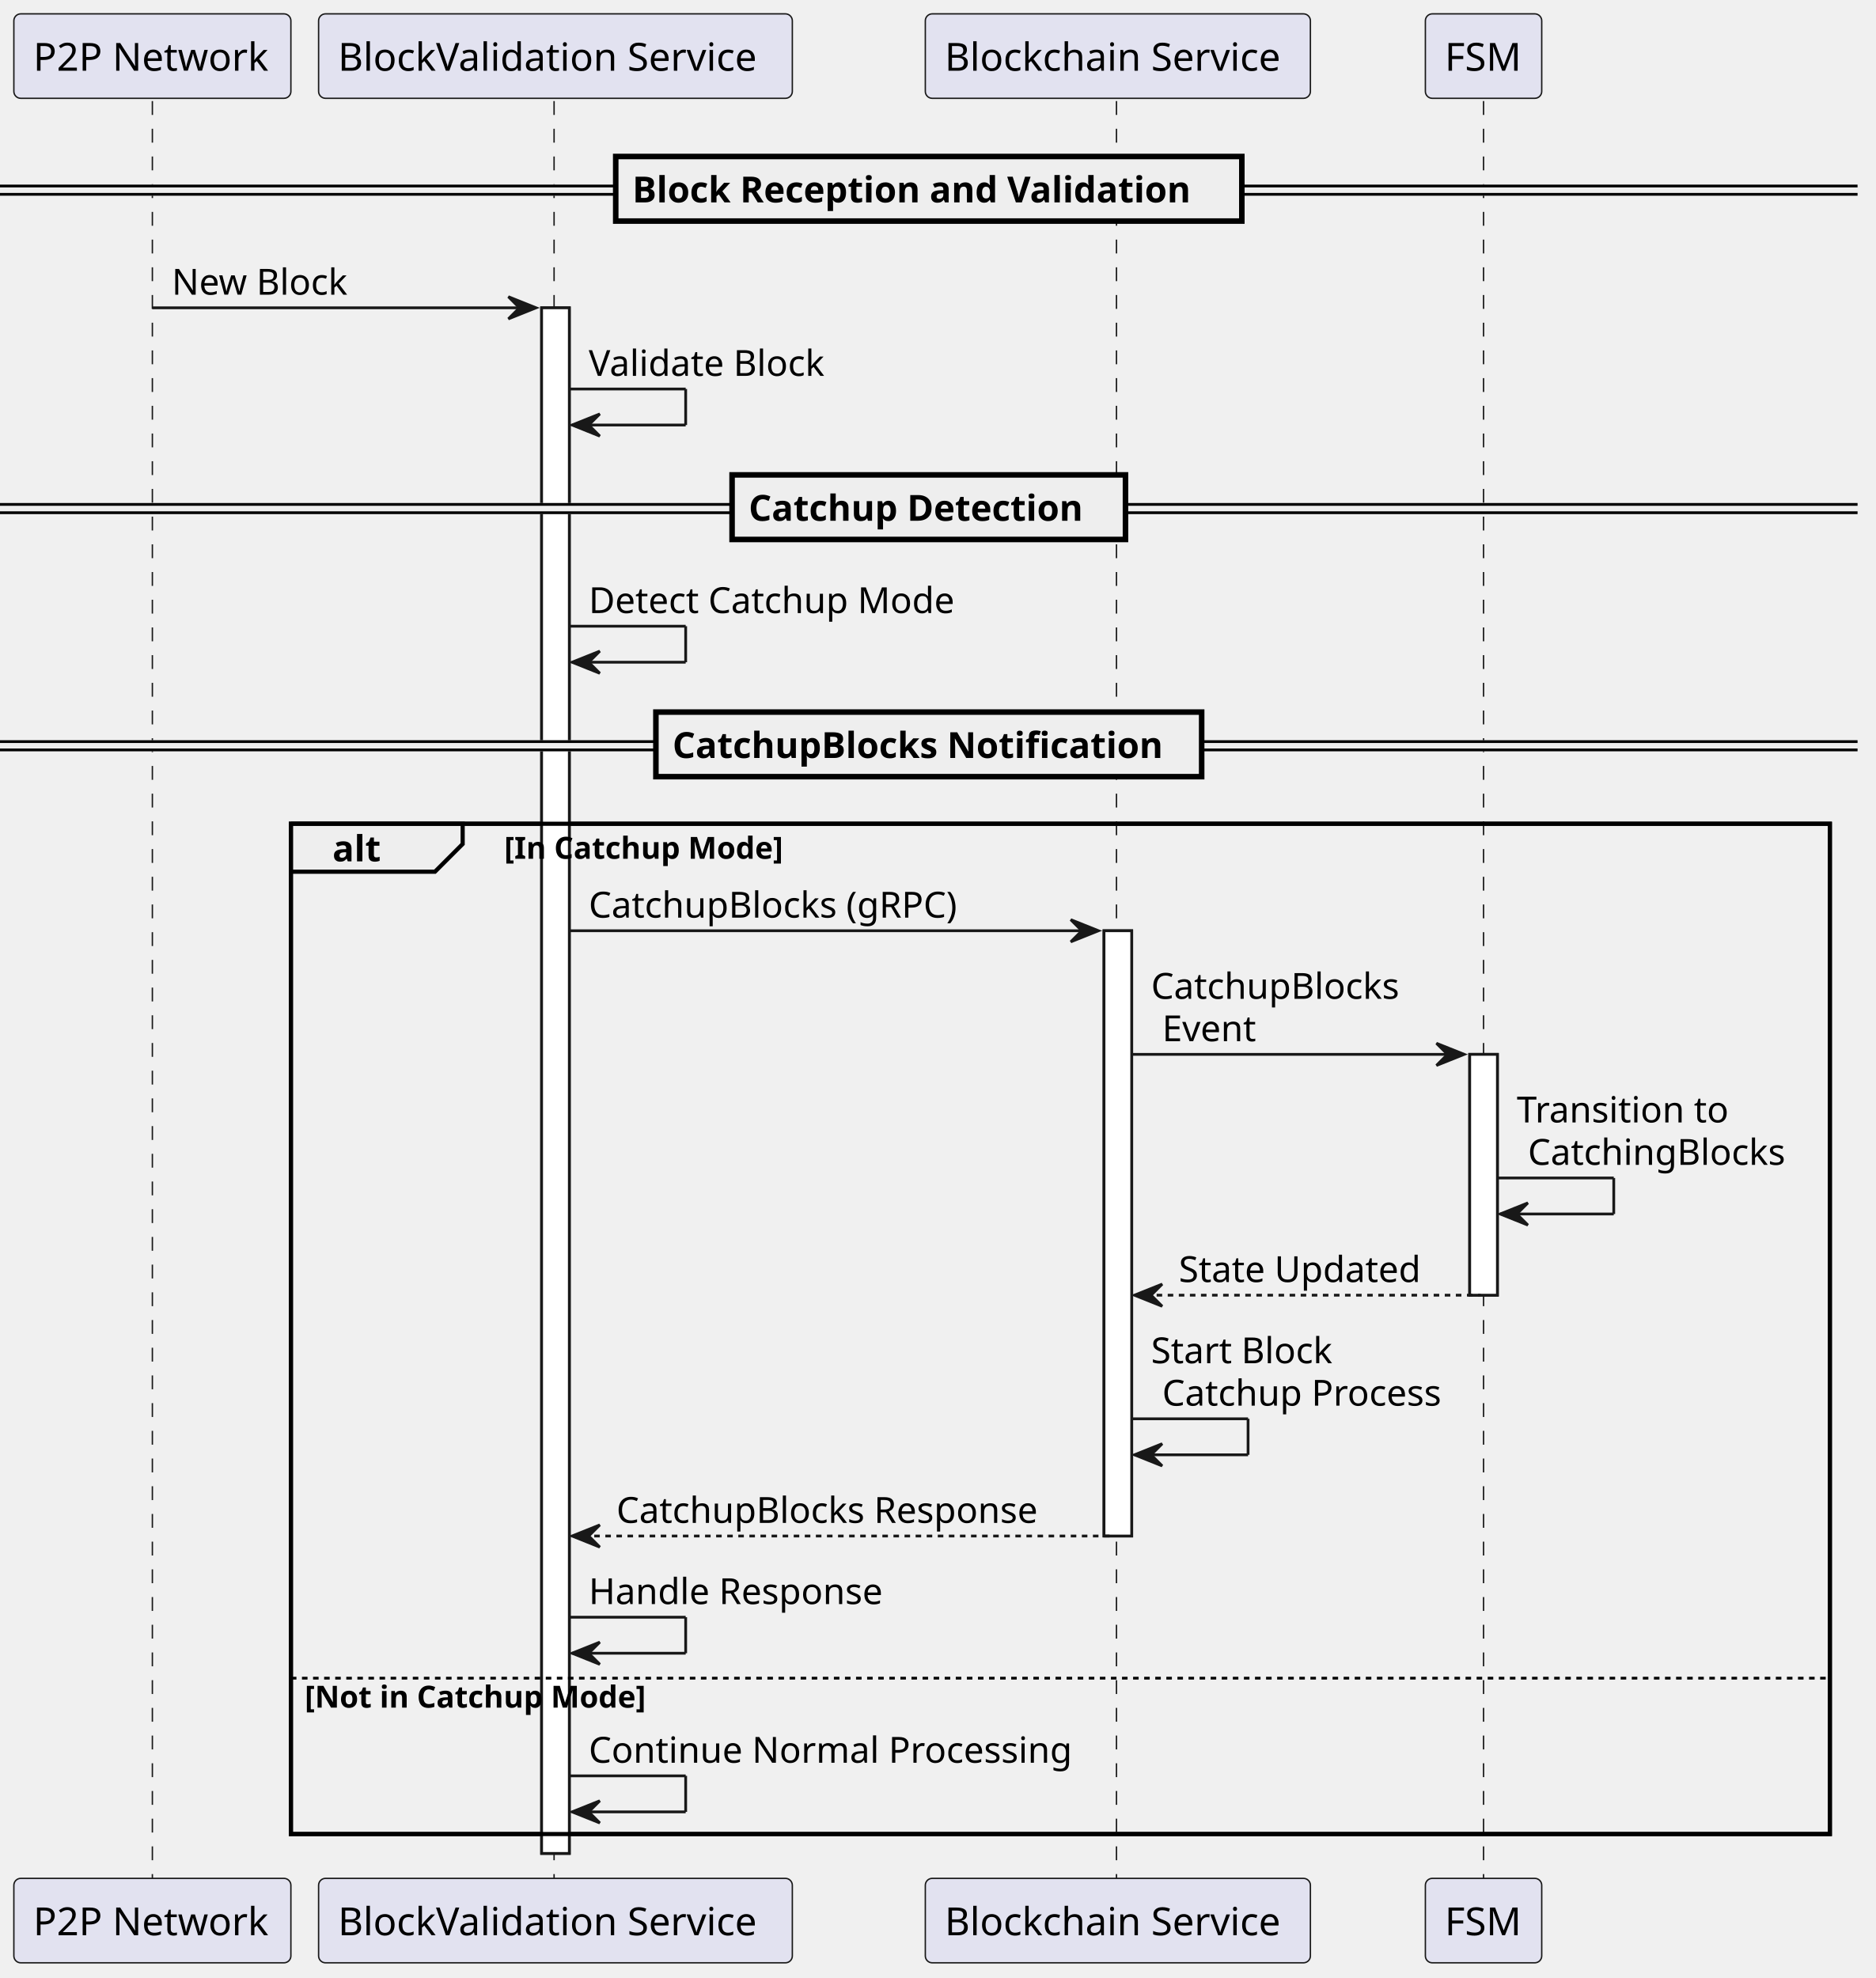
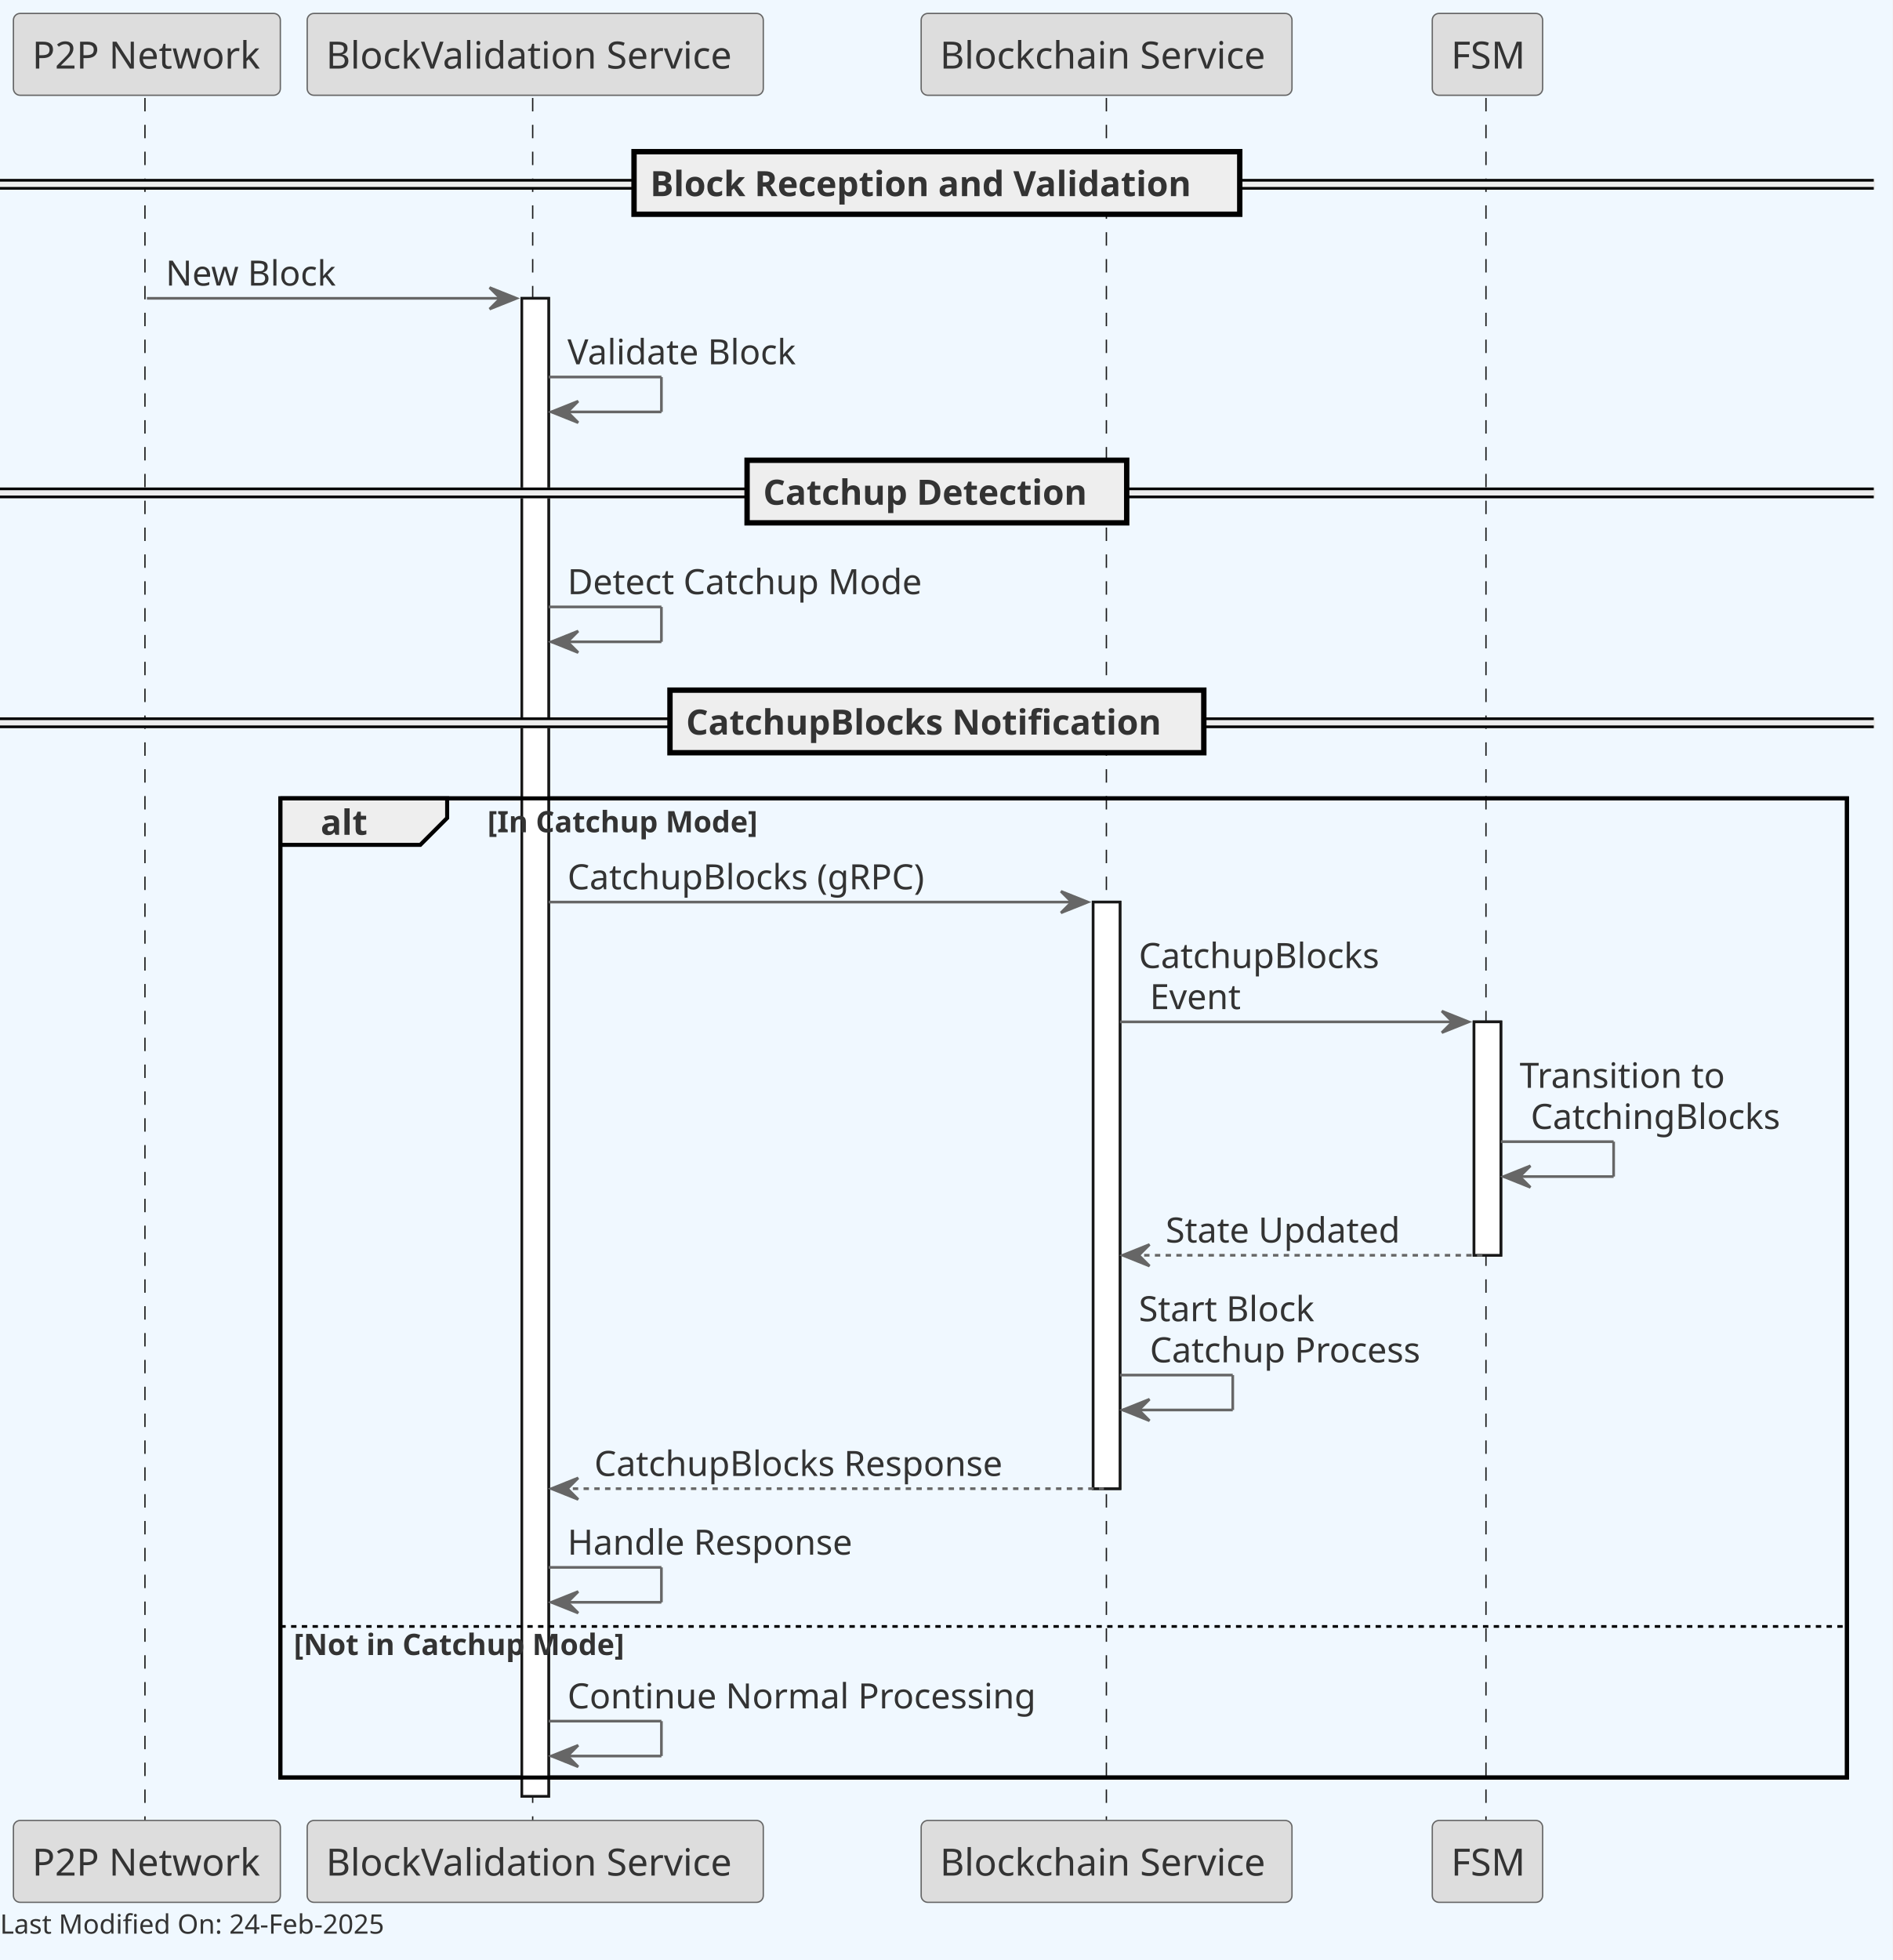
- <svg xmlns="http://www.w3.org/2000/svg" contentStyleType="text/css" height="714px" preserveAspectRatio="none" style="width:677px;height:714px;background:#FFFFFF;" version="1.1" viewBox="0 0 677 714" width="677px" zoomAndPan="magnify">
+ <svg xmlns="http://www.w3.org/2000/svg" contentStyleType="text/css" height="730px" preserveAspectRatio="none" style="width:705px;height:730px;background:#F0F8FF;" version="1.1" viewBox="0 0 705 730" width="705px" zoomAndPan="magnify">
  <defs />
  <g>
-     <rect fill="#FFFFFF" height="557.924" style="stroke:#181818;stroke-width:1.0;" width="10" x="195.5" y="111.109" />
-     <rect fill="#FFFFFF" height="218.484" style="stroke:#181818;stroke-width:1.0;" width="10" x="398.5" y="335.973" />
-     <rect fill="#FFFFFF" height="86.932" style="stroke:#181818;stroke-width:1.0;" width="10" x="530.5" y="380.594" />
-     <rect fill="none" height="364.682" style="stroke:#000000;stroke-width:1.5;" width="555.5" x="105" y="297.352" />
-     <line style="stroke:#181818;stroke-width:0.5;stroke-dasharray:5.0,5.0;" x1="55" x2="55" y1="36.488" y2="679.033" />
-     <line style="stroke:#181818;stroke-width:0.5;stroke-dasharray:5.0,5.0;" x1="200" x2="200" y1="36.488" y2="679.033" />
-     <line style="stroke:#181818;stroke-width:0.5;stroke-dasharray:5.0,5.0;" x1="403" x2="403" y1="36.488" y2="679.033" />
-     <line style="stroke:#181818;stroke-width:0.5;stroke-dasharray:5.0,5.0;" x1="535.5" x2="535.5" y1="36.488" y2="679.033" />
-     <rect fill="#E2E2F0" height="30.488" rx="2.5" ry="2.5" style="stroke:#181818;stroke-width:0.5;" width="100" x="5" y="5" />
-     <text fill="#000000" font-family="sans-serif" font-size="14" lengthAdjust="spacing" textLength="86" x="12" y="25.535">P2P Network</text>
-     <rect fill="#E2E2F0" height="30.488" rx="2.5" ry="2.5" style="stroke:#181818;stroke-width:0.5;" width="100" x="5" y="678.033" />
-     <text fill="#000000" font-family="sans-serif" font-size="14" lengthAdjust="spacing" textLength="86" x="12" y="698.568">P2P Network</text>
-     <rect fill="#E2E2F0" height="30.488" rx="2.5" ry="2.5" style="stroke:#181818;stroke-width:0.5;" width="171" x="115" y="5" />
-     <text fill="#000000" font-family="sans-serif" font-size="14" lengthAdjust="spacing" textLength="157" x="122" y="25.535">BlockValidation Service</text>
-     <rect fill="#E2E2F0" height="30.488" rx="2.5" ry="2.5" style="stroke:#181818;stroke-width:0.5;" width="171" x="115" y="678.033" />
-     <text fill="#000000" font-family="sans-serif" font-size="14" lengthAdjust="spacing" textLength="157" x="122" y="698.568">BlockValidation Service</text>
-     <rect fill="#E2E2F0" height="30.488" rx="2.5" ry="2.5" style="stroke:#181818;stroke-width:0.5;" width="139" x="334" y="5" />
-     <text fill="#000000" font-family="sans-serif" font-size="14" lengthAdjust="spacing" textLength="125" x="341" y="25.535">Blockchain Service</text>
-     <rect fill="#E2E2F0" height="30.488" rx="2.5" ry="2.5" style="stroke:#181818;stroke-width:0.5;" width="139" x="334" y="678.033" />
-     <text fill="#000000" font-family="sans-serif" font-size="14" lengthAdjust="spacing" textLength="125" x="341" y="698.568">Blockchain Service</text>
-     <rect fill="#E2E2F0" height="30.488" rx="2.5" ry="2.5" style="stroke:#181818;stroke-width:0.5;" width="42" x="514.5" y="5" />
-     <text fill="#000000" font-family="sans-serif" font-size="14" lengthAdjust="spacing" textLength="28" x="521.5" y="25.535">FSM</text>
-     <rect fill="#E2E2F0" height="30.488" rx="2.5" ry="2.5" style="stroke:#181818;stroke-width:0.5;" width="42" x="514.5" y="678.033" />
-     <text fill="#000000" font-family="sans-serif" font-size="14" lengthAdjust="spacing" textLength="28" x="521.5" y="698.568">FSM</text>
-     <rect fill="#FFFFFF" height="557.924" style="stroke:#181818;stroke-width:1.0;" width="10" x="195.5" y="111.109" />
-     <rect fill="#FFFFFF" height="218.484" style="stroke:#181818;stroke-width:1.0;" width="10" x="398.5" y="335.973" />
-     <rect fill="#FFFFFF" height="86.932" style="stroke:#181818;stroke-width:1.0;" width="10" x="530.5" y="380.594" />
-     <rect fill="#EEEEEE" height="3" style="stroke:#EEEEEE;stroke-width:1.0;" width="670.5" x="0" y="67.144" />
-     <line style="stroke:#000000;stroke-width:1.0;" x1="0" x2="670.5" y1="67.144" y2="67.144" />
-     <line style="stroke:#000000;stroke-width:1.0;" x1="0" x2="670.5" y1="70.144" y2="70.144" />
-     <rect fill="#EEEEEE" height="23.311" style="stroke:#000000;stroke-width:2.0;" width="226" x="222.25" y="56.488" />
-     <text fill="#000000" font-family="sans-serif" font-size="13" font-weight="bold" lengthAdjust="spacing" textLength="208" x="228.25" y="73.057">Block Reception and Validation</text>
-     <polygon fill="#181818" points="183.5,107.109,193.5,111.109,183.5,115.109,187.5,111.109" style="stroke:#181818;stroke-width:1.0;" />
-     <line style="stroke:#181818;stroke-width:1.0;" x1="55" x2="189.5" y1="111.109" y2="111.109" />
-     <text fill="#000000" font-family="sans-serif" font-size="13" lengthAdjust="spacing" textLength="65" x="62" y="106.367">New Block</text>
-     <line style="stroke:#181818;stroke-width:1.0;" x1="205.5" x2="247.5" y1="140.42" y2="140.42" />
-     <line style="stroke:#181818;stroke-width:1.0;" x1="247.5" x2="247.5" y1="140.42" y2="153.42" />
-     <line style="stroke:#181818;stroke-width:1.0;" x1="206.5" x2="247.5" y1="153.42" y2="153.42" />
-     <polygon fill="#181818" points="216.5,149.42,206.5,153.42,216.5,157.42,212.5,153.42" style="stroke:#181818;stroke-width:1.0;" />
-     <text fill="#000000" font-family="sans-serif" font-size="13" lengthAdjust="spacing" textLength="88" x="212.5" y="135.678">Validate Block</text>
-     <rect fill="#EEEEEE" height="3" style="stroke:#EEEEEE;stroke-width:1.0;" width="670.5" x="0" y="182.075" />
-     <line style="stroke:#000000;stroke-width:1.0;" x1="0" x2="670.5" y1="182.075" y2="182.075" />
-     <line style="stroke:#000000;stroke-width:1.0;" x1="0" x2="670.5" y1="185.075" y2="185.075" />
-     <rect fill="#EEEEEE" height="23.311" style="stroke:#000000;stroke-width:2.0;" width="142" x="264.25" y="171.42" />
-     <text fill="#000000" font-family="sans-serif" font-size="13" font-weight="bold" lengthAdjust="spacing" textLength="124" x="270.25" y="187.988">Catchup Detection</text>
-     <line style="stroke:#181818;stroke-width:1.0;" x1="205.5" x2="247.5" y1="226.041" y2="226.041" />
-     <line style="stroke:#181818;stroke-width:1.0;" x1="247.5" x2="247.5" y1="226.041" y2="239.041" />
-     <line style="stroke:#181818;stroke-width:1.0;" x1="206.5" x2="247.5" y1="239.041" y2="239.041" />
-     <polygon fill="#181818" points="216.5,235.041,206.5,239.041,216.5,243.041,212.5,239.041" style="stroke:#181818;stroke-width:1.0;" />
-     <text fill="#000000" font-family="sans-serif" font-size="13" lengthAdjust="spacing" textLength="135" x="212.5" y="221.299">Detect Catchup Mode</text>
-     <rect fill="#EEEEEE" height="3" style="stroke:#EEEEEE;stroke-width:1.0;" width="670.5" x="0" y="267.696" />
-     <line style="stroke:#000000;stroke-width:1.0;" x1="0" x2="670.5" y1="267.696" y2="267.696" />
-     <line style="stroke:#000000;stroke-width:1.0;" x1="0" x2="670.5" y1="270.696" y2="270.696" />
-     <rect fill="#EEEEEE" height="23.311" style="stroke:#000000;stroke-width:2.0;" width="197" x="236.75" y="257.041" />
-     <text fill="#000000" font-family="sans-serif" font-size="13" font-weight="bold" lengthAdjust="spacing" textLength="179" x="242.75" y="273.609">CatchupBlocks Notification</text>
-     <path d="M105,297.352 L167,297.352 L167,304.662 L157,314.662 L105,314.662 L105,297.352 " fill="#EEEEEE" style="stroke:#000000;stroke-width:1.5;" />
-     <rect fill="none" height="364.682" style="stroke:#000000;stroke-width:1.5;" width="555.5" x="105" y="297.352" />
-     <text fill="#000000" font-family="sans-serif" font-size="13" font-weight="bold" lengthAdjust="spacing" textLength="17" x="120" y="310.92">alt</text>
-     <text fill="#000000" font-family="sans-serif" font-size="11" font-weight="bold" lengthAdjust="spacing" textLength="102" x="182" y="309.986">[In Catchup Mode]</text>
-     <polygon fill="#181818" points="386.5,331.973,396.5,335.973,386.5,339.973,390.5,335.973" style="stroke:#181818;stroke-width:1.0;" />
-     <line style="stroke:#181818;stroke-width:1.0;" x1="205.5" x2="392.5" y1="335.973" y2="335.973" />
-     <text fill="#000000" font-family="sans-serif" font-size="13" lengthAdjust="spacing" textLength="137" x="212.5" y="331.231">CatchupBlocks (gRPC)</text>
-     <polygon fill="#181818" points="518.5,376.594,528.5,380.594,518.5,384.594,522.5,380.594" style="stroke:#181818;stroke-width:1.0;" />
-     <line style="stroke:#181818;stroke-width:1.0;" x1="408.5" x2="524.5" y1="380.594" y2="380.594" />
-     <text fill="#000000" font-family="sans-serif" font-size="13" lengthAdjust="spacing" textLength="93" x="415.5" y="360.541">CatchupBlocks</text>
-     <text fill="#000000" font-family="sans-serif" font-size="13" lengthAdjust="spacing" textLength="34" x="419.5" y="375.852">Event</text>
-     <line style="stroke:#181818;stroke-width:1.0;" x1="540.5" x2="582.5" y1="425.215" y2="425.215" />
-     <line style="stroke:#181818;stroke-width:1.0;" x1="582.5" x2="582.5" y1="425.215" y2="438.215" />
-     <line style="stroke:#181818;stroke-width:1.0;" x1="541.5" x2="582.5" y1="438.215" y2="438.215" />
-     <polygon fill="#181818" points="551.5,434.215,541.5,438.215,551.5,442.215,547.5,438.215" style="stroke:#181818;stroke-width:1.0;" />
-     <text fill="#000000" font-family="sans-serif" font-size="13" lengthAdjust="spacing" textLength="81" x="547.5" y="405.162">Transition to</text>
-     <text fill="#000000" font-family="sans-serif" font-size="13" lengthAdjust="spacing" textLength="97" x="551.5" y="420.473">CatchingBlocks</text>
-     <polygon fill="#181818" points="419.5,463.525,409.5,467.525,419.5,471.525,415.5,467.525" style="stroke:#181818;stroke-width:1.0;" />
-     <line style="stroke:#181818;stroke-width:1.0;stroke-dasharray:2.0,2.0;" x1="413.5" x2="534.5" y1="467.525" y2="467.525" />
-     <text fill="#000000" font-family="sans-serif" font-size="13" lengthAdjust="spacing" textLength="87" x="425.5" y="462.783">State Updated</text>
-     <line style="stroke:#181818;stroke-width:1.0;" x1="408.5" x2="450.5" y1="512.146" y2="512.146" />
-     <line style="stroke:#181818;stroke-width:1.0;" x1="450.5" x2="450.5" y1="512.146" y2="525.146" />
-     <line style="stroke:#181818;stroke-width:1.0;" x1="409.5" x2="450.5" y1="525.146" y2="525.146" />
-     <polygon fill="#181818" points="419.5,521.146,409.5,525.146,419.5,529.146,415.5,525.146" style="stroke:#181818;stroke-width:1.0;" />
-     <text fill="#000000" font-family="sans-serif" font-size="13" lengthAdjust="spacing" textLength="67" x="415.5" y="492.094">Start Block</text>
-     <text fill="#000000" font-family="sans-serif" font-size="13" lengthAdjust="spacing" textLength="104" x="419.5" y="507.404">Catchup Process</text>
-     <polygon fill="#181818" points="216.5,550.457,206.5,554.457,216.5,558.457,212.5,554.457" style="stroke:#181818;stroke-width:1.0;" />
-     <line style="stroke:#181818;stroke-width:1.0;stroke-dasharray:2.0,2.0;" x1="210.5" x2="402.5" y1="554.457" y2="554.457" />
-     <text fill="#000000" font-family="sans-serif" font-size="13" lengthAdjust="spacing" textLength="157" x="222.5" y="549.715">CatchupBlocks Response</text>
-     <line style="stroke:#181818;stroke-width:1.0;" x1="205.5" x2="247.5" y1="583.768" y2="583.768" />
-     <line style="stroke:#181818;stroke-width:1.0;" x1="247.5" x2="247.5" y1="583.768" y2="596.768" />
-     <line style="stroke:#181818;stroke-width:1.0;" x1="206.5" x2="247.5" y1="596.768" y2="596.768" />
-     <polygon fill="#181818" points="216.5,592.768,206.5,596.768,216.5,600.768,212.5,596.768" style="stroke:#181818;stroke-width:1.0;" />
-     <text fill="#000000" font-family="sans-serif" font-size="13" lengthAdjust="spacing" textLength="108" x="212.5" y="579.025">Handle Response</text>
-     <line style="stroke:#000000;stroke-width:1.0;stroke-dasharray:2.0,2.0;" x1="105" x2="660.5" y1="605.768" y2="605.768" />
-     <text fill="#000000" font-family="sans-serif" font-size="11" font-weight="bold" lengthAdjust="spacing" textLength="125" x="110" y="616.402">[Not in Catchup Mode]</text>
-     <line style="stroke:#181818;stroke-width:1.0;" x1="205.5" x2="247.5" y1="641.033" y2="641.033" />
-     <line style="stroke:#181818;stroke-width:1.0;" x1="247.5" x2="247.5" y1="641.033" y2="654.033" />
-     <line style="stroke:#181818;stroke-width:1.0;" x1="206.5" x2="247.5" y1="654.033" y2="654.033" />
-     <polygon fill="#181818" points="216.5,650.033,206.5,654.033,216.5,658.033,212.5,654.033" style="stroke:#181818;stroke-width:1.0;" />
-     <text fill="#000000" font-family="sans-serif" font-size="13" lengthAdjust="spacing" textLength="179" x="212.5" y="636.291">Continue Normal Processing</text>
+     <rect fill="#F0F8FF" height="730" style="stroke:none;stroke-width:1.0;" width="705" x="0" y="0" />
+     <rect fill="#FFFFFF" height="557.924" style="stroke:#181818;stroke-width:1.0;" width="10" x="194.389" y="111.109" />
+     <rect fill="#FFFFFF" height="218.484" style="stroke:#181818;stroke-width:1.0;" width="10" x="407.222" y="335.973" />
+     <rect fill="#FFFFFF" height="86.932" style="stroke:#181818;stroke-width:1.0;" width="10" x="549.106" y="380.594" />
+     <rect fill="none" height="364.682" style="stroke:#000000;stroke-width:1.5;" width="583.583" x="104.436" y="297.352" />
+     <line style="stroke:#181818;stroke-width:0.5;stroke-dasharray:5.0,5.0;" x1="54" x2="54" y1="36.488" y2="679.033" />
+     <line style="stroke:#181818;stroke-width:0.5;stroke-dasharray:5.0,5.0;" x1="198.435" x2="198.435" y1="36.488" y2="679.033" />
+     <line style="stroke:#181818;stroke-width:0.5;stroke-dasharray:5.0,5.0;" x1="412.151" x2="412.151" y1="36.488" y2="679.033" />
+     <line style="stroke:#181818;stroke-width:0.5;stroke-dasharray:5.0,5.0;" x1="553.554" x2="553.554" y1="36.488" y2="679.033" />
+     <rect fill="#DDDDDD" height="30.488" rx="2.5" ry="2.5" style="stroke:#666666;stroke-width:0.5;" width="99.436" x="5" y="5" />
+     <text fill="#333333" font-family="sans-serif" font-size="14" lengthAdjust="spacing" textLength="85.436" x="12" y="25.535">P2P Network</text>
+     <rect fill="#DDDDDD" height="30.488" rx="2.5" ry="2.5" style="stroke:#666666;stroke-width:0.5;" width="99.436" x="5" y="678.033" />
+     <text fill="#333333" font-family="sans-serif" font-size="14" lengthAdjust="spacing" textLength="85.436" x="12" y="698.568">P2P Network</text>
+     <rect fill="#DDDDDD" height="30.488" rx="2.5" ry="2.5" style="stroke:#666666;stroke-width:0.5;" width="169.907" x="114.436" y="5" />
+     <text fill="#333333" font-family="sans-serif" font-size="14" lengthAdjust="spacing" textLength="155.907" x="121.436" y="25.535">BlockValidation Service</text>
+     <rect fill="#DDDDDD" height="30.488" rx="2.5" ry="2.5" style="stroke:#666666;stroke-width:0.5;" width="169.907" x="114.436" y="678.033" />
+     <text fill="#333333" font-family="sans-serif" font-size="14" lengthAdjust="spacing" textLength="155.907" x="121.436" y="698.568">BlockValidation Service</text>
+     <rect fill="#DDDDDD" height="30.488" rx="2.5" ry="2.5" style="stroke:#666666;stroke-width:0.5;" width="138.141" x="343.151" y="5" />
+     <text fill="#333333" font-family="sans-serif" font-size="14" lengthAdjust="spacing" textLength="124.141" x="350.151" y="25.535">Blockchain Service</text>
+     <rect fill="#DDDDDD" height="30.488" rx="2.5" ry="2.5" style="stroke:#666666;stroke-width:0.5;" width="138.141" x="343.151" y="678.033" />
+     <text fill="#333333" font-family="sans-serif" font-size="14" lengthAdjust="spacing" textLength="124.141" x="350.151" y="698.568">Blockchain Service</text>
+     <rect fill="#DDDDDD" height="30.488" rx="2.5" ry="2.5" style="stroke:#666666;stroke-width:0.5;" width="41.105" x="533.554" y="5" />
+     <text fill="#333333" font-family="sans-serif" font-size="14" lengthAdjust="spacing" textLength="27.105" x="540.554" y="25.535">FSM</text>
+     <rect fill="#DDDDDD" height="30.488" rx="2.5" ry="2.5" style="stroke:#666666;stroke-width:0.5;" width="41.105" x="533.554" y="678.033" />
+     <text fill="#333333" font-family="sans-serif" font-size="14" lengthAdjust="spacing" textLength="27.105" x="540.554" y="698.568">FSM</text>
+     <rect fill="#FFFFFF" height="557.924" style="stroke:#181818;stroke-width:1.0;" width="10" x="194.389" y="111.109" />
+     <rect fill="#FFFFFF" height="218.484" style="stroke:#181818;stroke-width:1.0;" width="10" x="407.222" y="335.973" />
+     <rect fill="#FFFFFF" height="86.932" style="stroke:#181818;stroke-width:1.0;" width="10" x="549.106" y="380.594" />
+     <rect fill="#EEEEEE" height="3" style="stroke:#EEEEEE;stroke-width:1.0;" width="698.019" x="0" y="67.144" />
+     <line style="stroke:#000000;stroke-width:1.0;" x1="0" x2="698.019" y1="67.144" y2="67.144" />
+     <line style="stroke:#000000;stroke-width:1.0;" x1="0" x2="698.019" y1="70.144" y2="70.144" />
+     <rect fill="#EEEEEE" height="23.311" style="stroke:#000000;stroke-width:2.0;" width="225.644" x="236.188" y="56.488" />
+     <text fill="#333333" font-family="sans-serif" font-size="13" font-weight="bold" lengthAdjust="spacing" textLength="207.359" x="242.188" y="73.057">Block Reception and Validation</text>
+     <polygon fill="#666666" points="182.389,107.109,192.389,111.109,182.389,115.109,186.389,111.109" style="stroke:#666666;stroke-width:1.0;" />
+     <line style="stroke:#666666;stroke-width:1.0;" x1="54.718" x2="188.389" y1="111.109" y2="111.109" />
+     <text fill="#333333" font-family="sans-serif" font-size="13" lengthAdjust="spacing" textLength="64.454" x="61.718" y="106.367">New Block</text>
+     <line style="stroke:#666666;stroke-width:1.0;" x1="204.389" x2="246.389" y1="140.42" y2="140.42" />
+     <line style="stroke:#666666;stroke-width:1.0;" x1="246.389" x2="246.389" y1="140.42" y2="153.42" />
+     <line style="stroke:#666666;stroke-width:1.0;" x1="205.389" x2="246.389" y1="153.42" y2="153.42" />
+     <polygon fill="#666666" points="215.389,149.42,205.389,153.42,215.389,157.42,211.389,153.42" style="stroke:#666666;stroke-width:1.0;" />
+     <text fill="#333333" font-family="sans-serif" font-size="13" lengthAdjust="spacing" textLength="88.251" x="211.389" y="135.678">Validate Block</text>
+     <rect fill="#EEEEEE" height="3" style="stroke:#EEEEEE;stroke-width:1.0;" width="698.019" x="0" y="182.075" />
+     <line style="stroke:#000000;stroke-width:1.0;" x1="0" x2="698.019" y1="182.075" y2="182.075" />
+     <line style="stroke:#000000;stroke-width:1.0;" x1="0" x2="698.019" y1="185.075" y2="185.075" />
+     <rect fill="#EEEEEE" height="23.311" style="stroke:#000000;stroke-width:2.0;" width="141.417" x="278.301" y="171.42" />
+     <text fill="#333333" font-family="sans-serif" font-size="13" font-weight="bold" lengthAdjust="spacing" textLength="123.132" x="284.301" y="187.988">Catchup Detection</text>
+     <line style="stroke:#666666;stroke-width:1.0;" x1="204.389" x2="246.389" y1="226.041" y2="226.041" />
+     <line style="stroke:#666666;stroke-width:1.0;" x1="246.389" x2="246.389" y1="226.041" y2="239.041" />
+     <line style="stroke:#666666;stroke-width:1.0;" x1="205.389" x2="246.389" y1="239.041" y2="239.041" />
+     <polygon fill="#666666" points="215.389,235.041,205.389,239.041,215.389,243.041,211.389,239.041" style="stroke:#666666;stroke-width:1.0;" />
+     <text fill="#333333" font-family="sans-serif" font-size="13" lengthAdjust="spacing" textLength="135.453" x="211.389" y="221.299">Detect Catchup Mode</text>
+     <rect fill="#EEEEEE" height="3" style="stroke:#EEEEEE;stroke-width:1.0;" width="698.019" x="0" y="267.696" />
+     <line style="stroke:#000000;stroke-width:1.0;" x1="0" x2="698.019" y1="267.696" y2="267.696" />
+     <line style="stroke:#000000;stroke-width:1.0;" x1="0" x2="698.019" y1="270.696" y2="270.696" />
+     <rect fill="#EEEEEE" height="23.311" style="stroke:#000000;stroke-width:2.0;" width="198.869" x="249.575" y="257.041" />
+     <text fill="#333333" font-family="sans-serif" font-size="13" font-weight="bold" lengthAdjust="spacing" textLength="180.584" x="255.575" y="273.609">CatchupBlocks Notification</text>
+     <path d="M104.436,297.352 L166.574,297.352 L166.574,304.662 L156.574,314.662 L104.436,314.662 L104.436,297.352 " fill="#EEEEEE" style="stroke:#000000;stroke-width:1.5;" />
+     <rect fill="none" height="364.682" style="stroke:#000000;stroke-width:1.5;" width="583.583" x="104.436" y="297.352" />
+     <text fill="#333333" font-family="sans-serif" font-size="13" font-weight="bold" lengthAdjust="spacing" textLength="17.139" x="119.436" y="310.92">alt</text>
+     <text fill="#333333" font-family="sans-serif" font-size="11" font-weight="bold" lengthAdjust="spacing" textLength="103.372" x="181.574" y="309.986">[In Catchup Mode]</text>
+     <polygon fill="#666666" points="395.222,331.973,405.222,335.973,395.222,339.973,399.222,335.973" style="stroke:#666666;stroke-width:1.0;" />
+     <line style="stroke:#666666;stroke-width:1.0;" x1="204.389" x2="401.222" y1="335.973" y2="335.973" />
+     <text fill="#333333" font-family="sans-serif" font-size="13" lengthAdjust="spacing" textLength="137.192" x="211.389" y="331.231">CatchupBlocks (gRPC)</text>
+     <polygon fill="#666666" points="537.106,376.594,547.106,380.594,537.106,384.594,541.106,380.594" style="stroke:#666666;stroke-width:1.0;" />
+     <line style="stroke:#666666;stroke-width:1.0;" x1="417.222" x2="543.106" y1="380.594" y2="380.594" />
+     <text fill="#333333" font-family="sans-serif" font-size="13" lengthAdjust="spacing" textLength="92.117" x="424.222" y="360.541">CatchupBlocks</text>
+     <text fill="#333333" font-family="sans-serif" font-size="13" lengthAdjust="spacing" textLength="33.947" x="428.335" y="375.852">Event</text>
+     <line style="stroke:#666666;stroke-width:1.0;" x1="559.106" x2="601.106" y1="425.215" y2="425.215" />
+     <line style="stroke:#666666;stroke-width:1.0;" x1="601.106" x2="601.106" y1="425.215" y2="438.215" />
+     <line style="stroke:#666666;stroke-width:1.0;" x1="560.106" x2="601.106" y1="438.215" y2="438.215" />
+     <polygon fill="#666666" points="570.106,434.215,560.106,438.215,570.106,442.215,566.106,438.215" style="stroke:#666666;stroke-width:1.0;" />
+     <text fill="#333333" font-family="sans-serif" font-size="13" lengthAdjust="spacing" textLength="80.806" x="566.106" y="405.162">Transition to</text>
+     <text fill="#333333" font-family="sans-serif" font-size="13" lengthAdjust="spacing" textLength="95.799" x="570.22" y="420.473">CatchingBlocks</text>
+     <polygon fill="#666666" points="428.222,463.525,418.222,467.525,428.222,471.525,424.222,467.525" style="stroke:#666666;stroke-width:1.0;" />
+     <line style="stroke:#666666;stroke-width:1.0;stroke-dasharray:2.0,2.0;" x1="422.222" x2="553.106" y1="467.525" y2="467.525" />
+     <text fill="#333333" font-family="sans-serif" font-size="13" lengthAdjust="spacing" textLength="88.099" x="434.222" y="462.783">State Updated</text>
+     <line style="stroke:#666666;stroke-width:1.0;" x1="417.222" x2="459.222" y1="512.146" y2="512.146" />
+     <line style="stroke:#666666;stroke-width:1.0;" x1="459.222" x2="459.222" y1="512.146" y2="525.146" />
+     <line style="stroke:#666666;stroke-width:1.0;" x1="418.222" x2="459.222" y1="525.146" y2="525.146" />
+     <polygon fill="#666666" points="428.222,521.146,418.222,525.146,428.222,529.146,424.222,525.146" style="stroke:#666666;stroke-width:1.0;" />
+     <text fill="#333333" font-family="sans-serif" font-size="13" lengthAdjust="spacing" textLength="66.815" x="424.222" y="492.094">Start Block</text>
+     <text fill="#333333" font-family="sans-serif" font-size="13" lengthAdjust="spacing" textLength="103.772" x="428.335" y="507.404">Catchup Process</text>
+     <polygon fill="#666666" points="215.389,550.457,205.389,554.457,215.389,558.457,211.389,554.457" style="stroke:#666666;stroke-width:1.0;" />
+     <line style="stroke:#666666;stroke-width:1.0;stroke-dasharray:2.0,2.0;" x1="209.389" x2="411.222" y1="554.457" y2="554.457" />
+     <text fill="#333333" font-family="sans-serif" font-size="13" lengthAdjust="spacing" textLength="156.425" x="221.389" y="549.715">CatchupBlocks Response</text>
+     <line style="stroke:#666666;stroke-width:1.0;" x1="204.389" x2="246.389" y1="583.768" y2="583.768" />
+     <line style="stroke:#666666;stroke-width:1.0;" x1="246.389" x2="246.389" y1="583.768" y2="596.768" />
+     <line style="stroke:#666666;stroke-width:1.0;" x1="205.389" x2="246.389" y1="596.768" y2="596.768" />
+     <polygon fill="#666666" points="215.389,592.768,205.389,596.768,215.389,600.768,211.389,596.768" style="stroke:#666666;stroke-width:1.0;" />
+     <text fill="#333333" font-family="sans-serif" font-size="13" lengthAdjust="spacing" textLength="108.291" x="211.389" y="579.025">Handle Response</text>
+     <line style="stroke:#000000;stroke-width:1.0;stroke-dasharray:2.0,2.0;" x1="104.436" x2="688.019" y1="605.768" y2="605.768" />
+     <text fill="#333333" font-family="sans-serif" font-size="11" font-weight="bold" lengthAdjust="spacing" textLength="126.865" x="109.436" y="616.402">[Not in Catchup Mode]</text>
+     <line style="stroke:#666666;stroke-width:1.0;" x1="204.389" x2="246.389" y1="641.033" y2="641.033" />
+     <line style="stroke:#666666;stroke-width:1.0;" x1="246.389" x2="246.389" y1="641.033" y2="654.033" />
+     <line style="stroke:#666666;stroke-width:1.0;" x1="205.389" x2="246.389" y1="654.033" y2="654.033" />
+     <polygon fill="#666666" points="215.389,650.033,205.389,654.033,215.389,658.033,211.389,654.033" style="stroke:#666666;stroke-width:1.0;" />
+     <text fill="#333333" font-family="sans-serif" font-size="13" lengthAdjust="spacing" textLength="178.833" x="211.389" y="636.291">Continue Normal Processing</text>
+     <text fill="#333333" font-family="sans-serif" font-size="10" lengthAdjust="spacing" textLength="155.435" x="0" y="720.189">Last Modified On: 24-Feb-2025</text>
  </g>
</svg>
